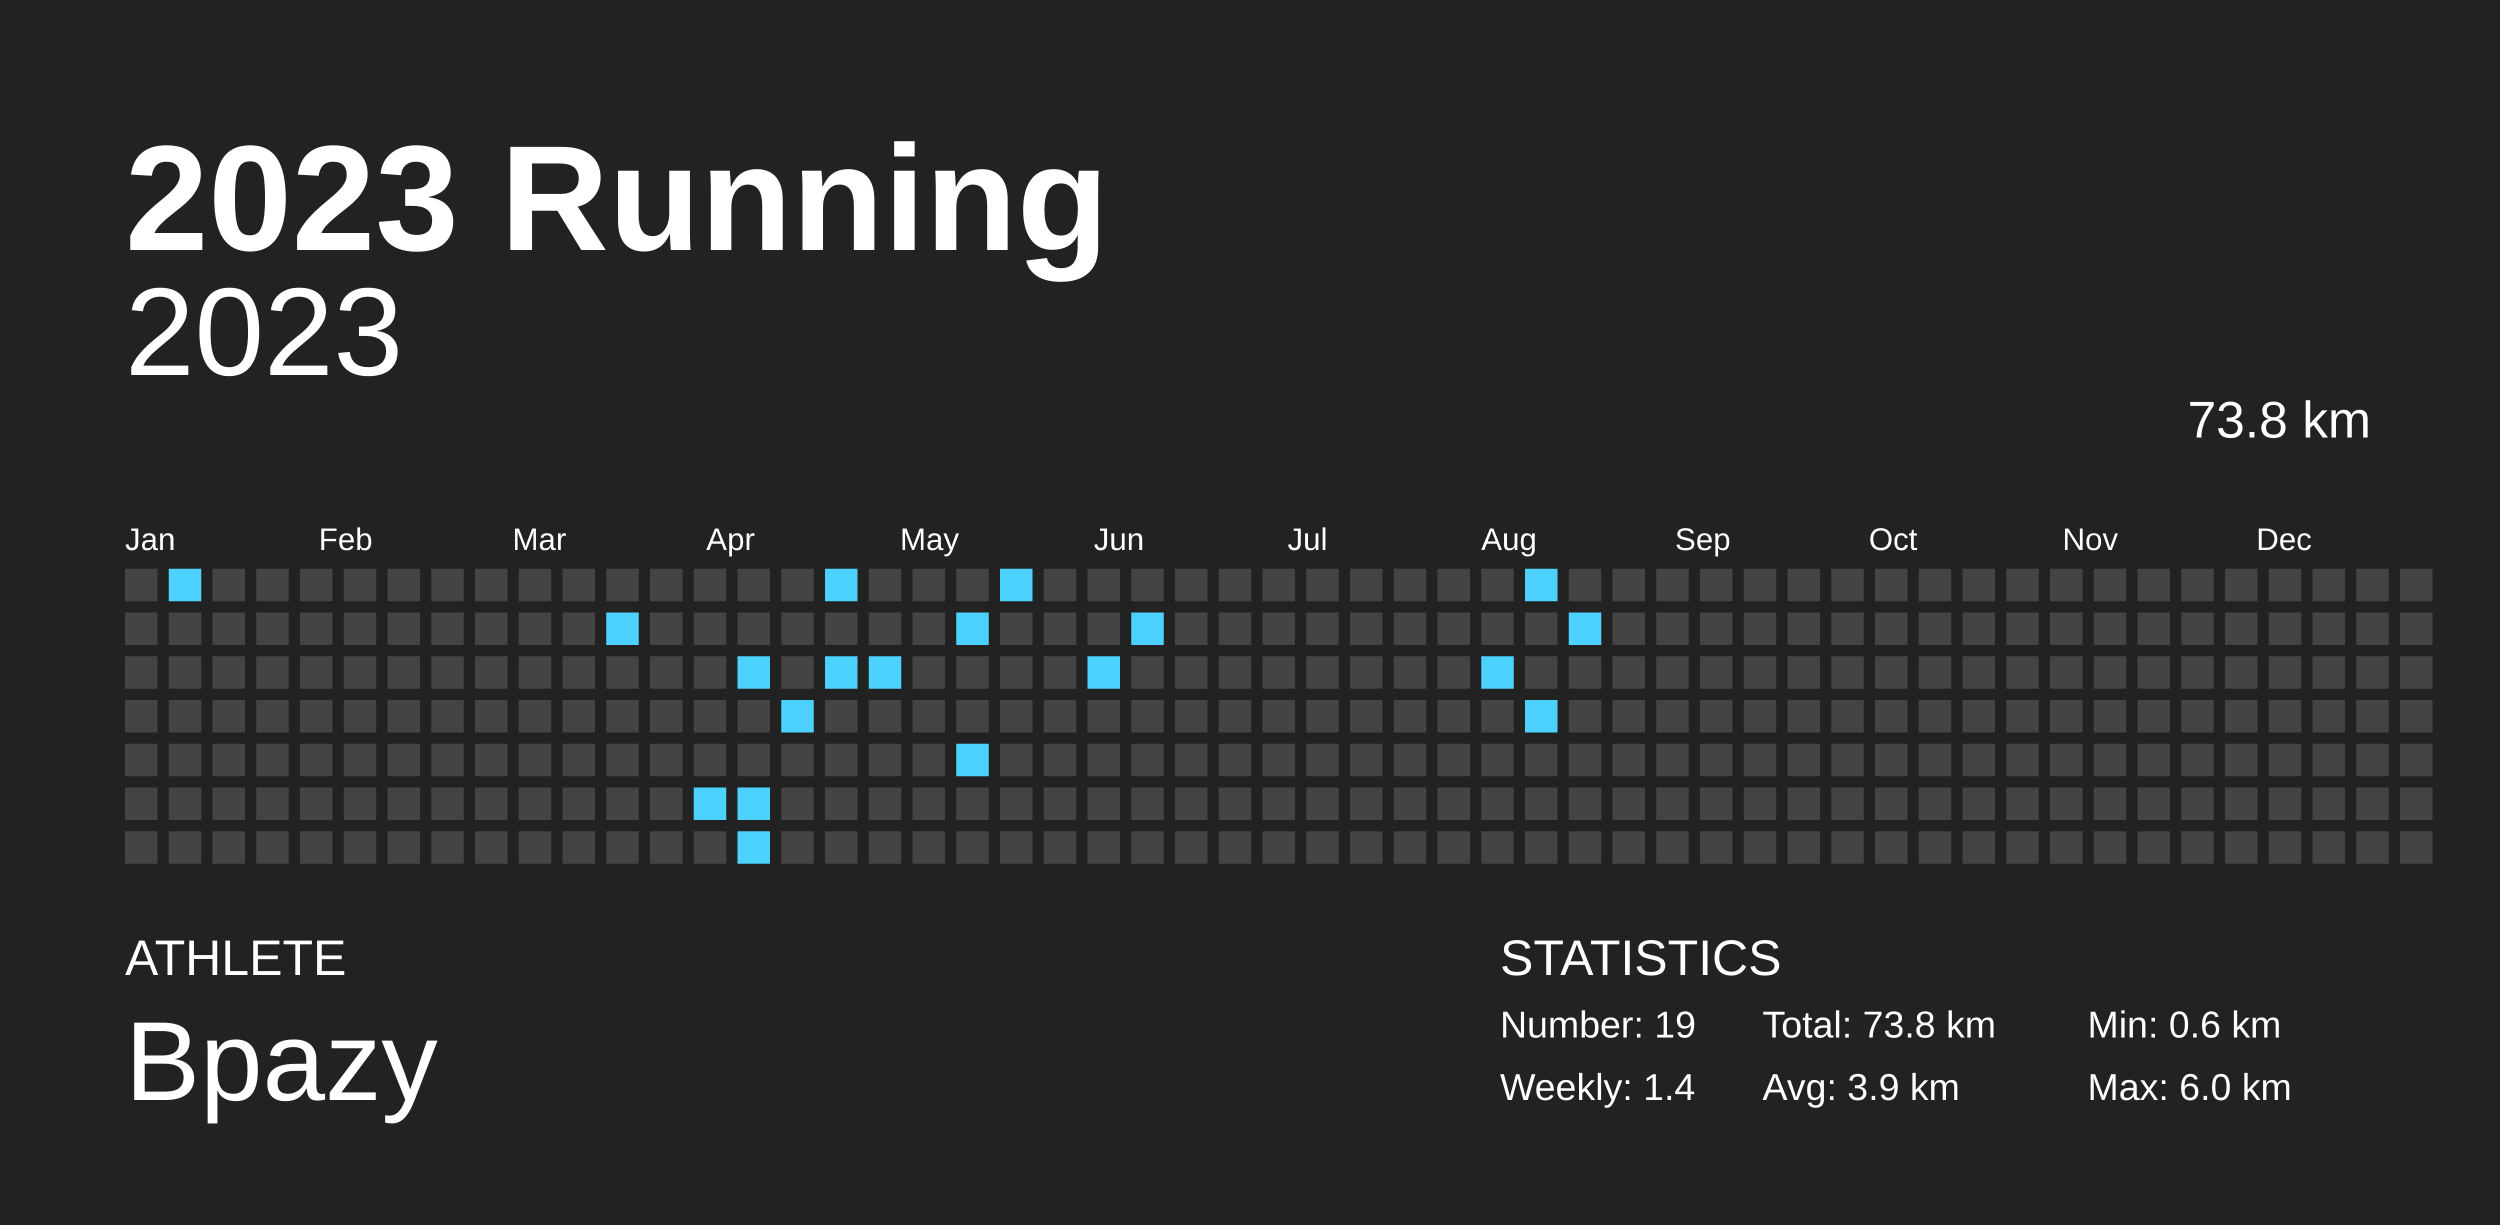
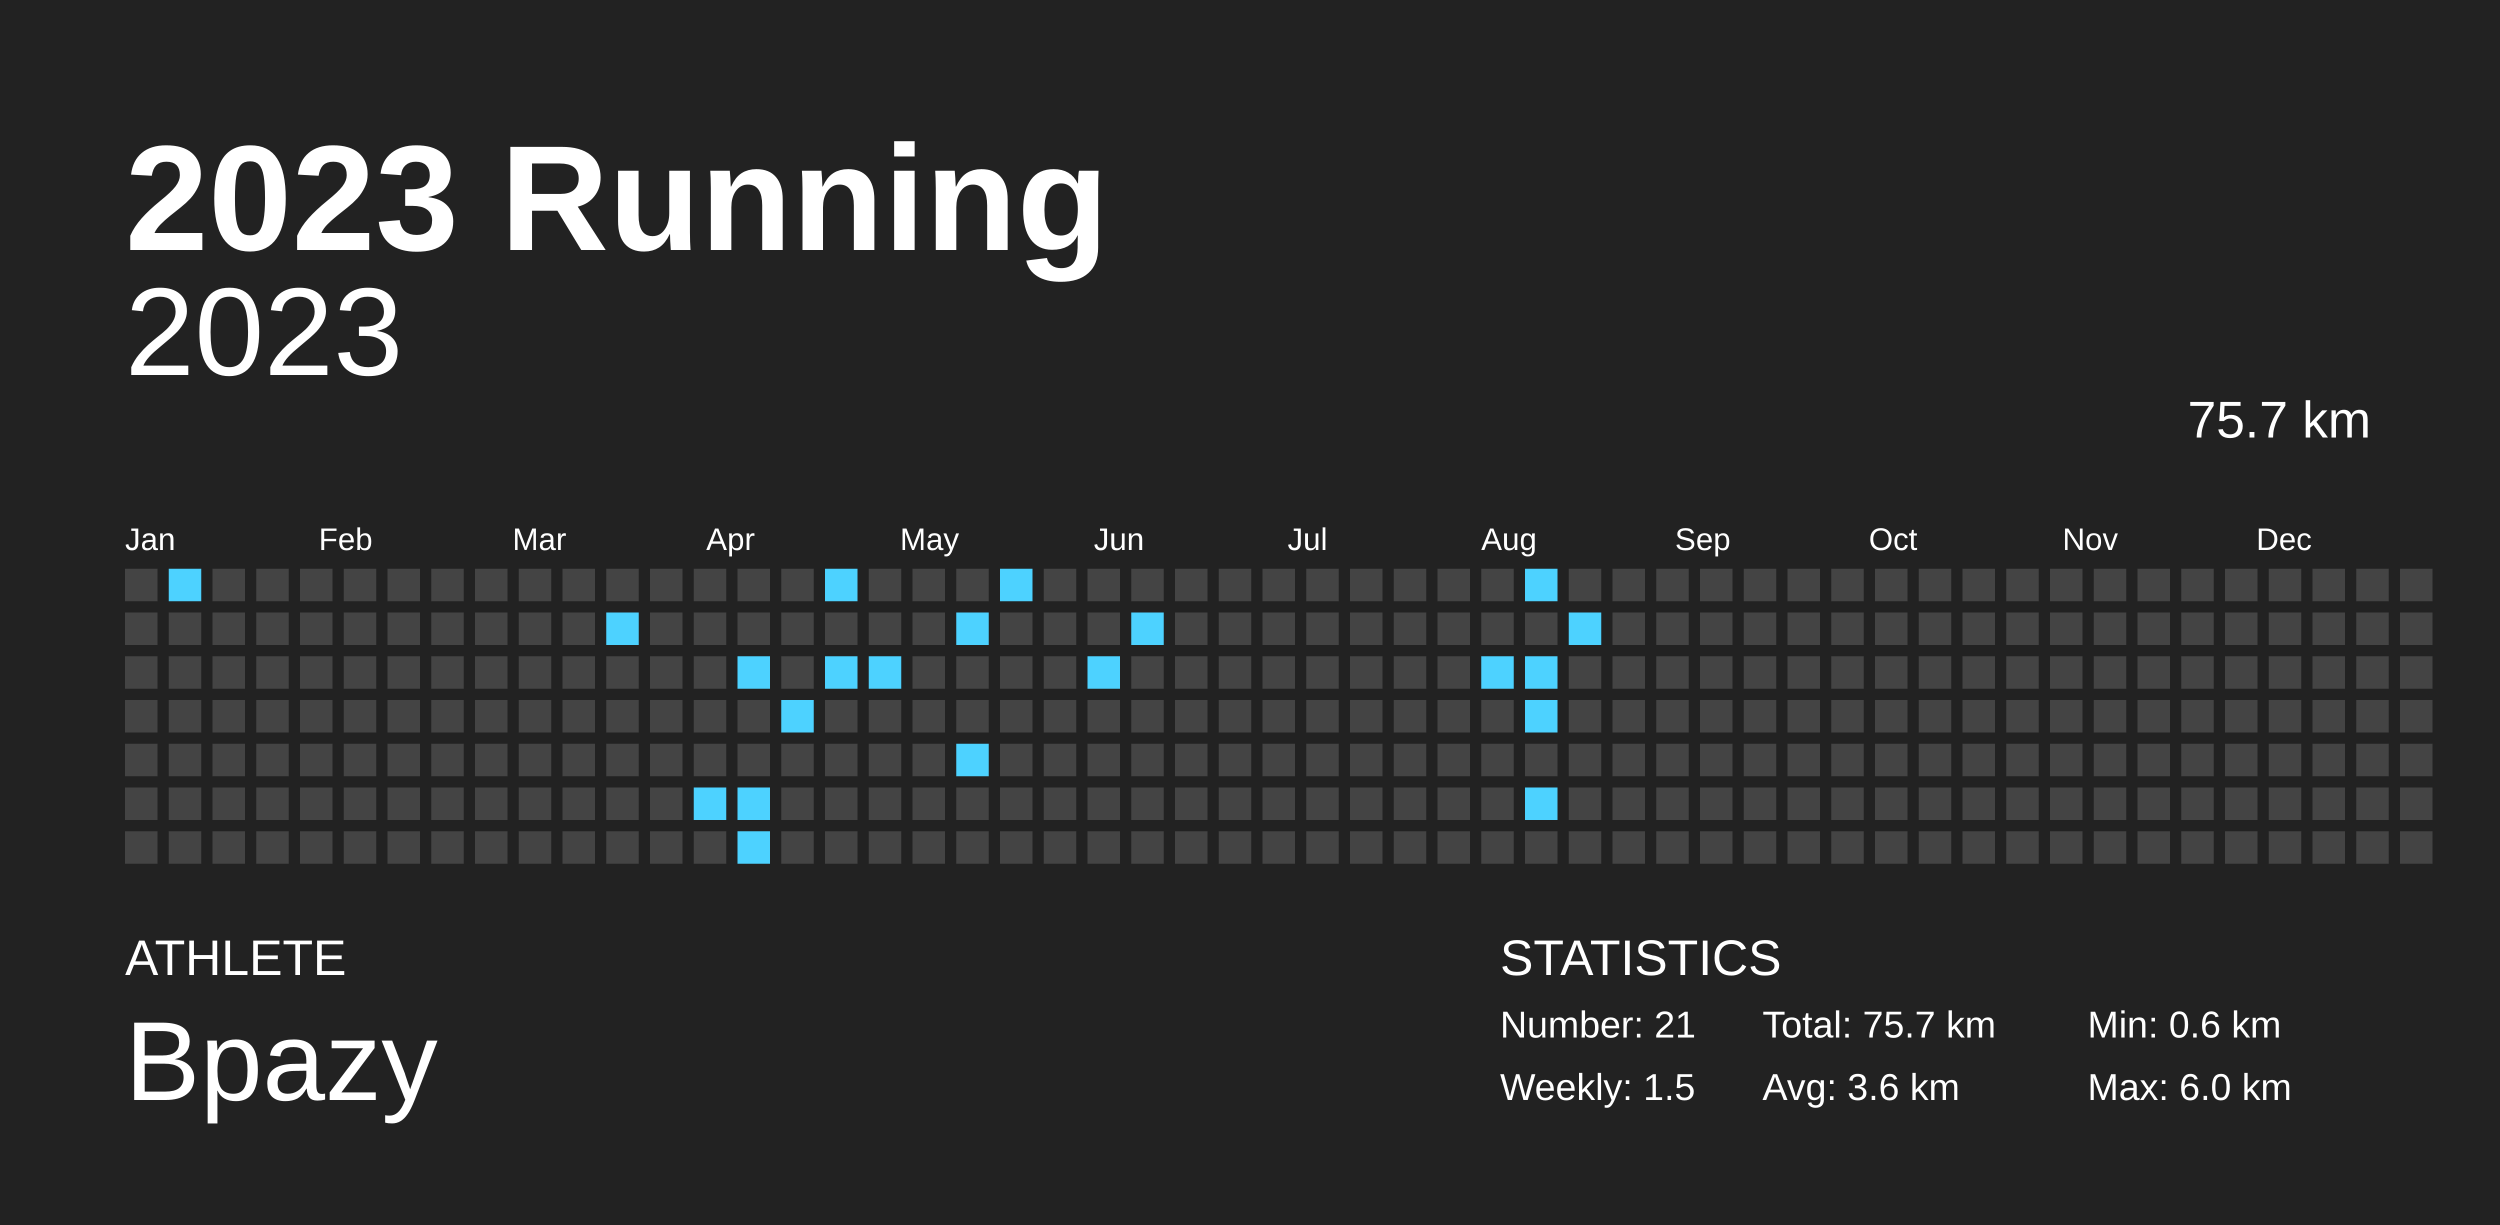
<svg xmlns="http://www.w3.org/2000/svg" baseProfile="full" height="98mm" version="1.1" viewBox="0,0,200,98" width="200mm">
  <defs />
  <rect fill="#222222" height="98" width="200" x="0" y="0" />
  <text fill="#FFFFFF" style="font-size:12px; font-family:Arial; font-weight:bold;" x="10" y="20">2023 Running</text>
  <text fill="#FFFFFF" style="font-size:4px; font-family:Arial" x="10" y="78">ATHLETE</text>
  <text fill="#FFFFFF" style="font-size:9px; font-family:Arial" x="10" y="88">Bpazy</text>
  <text fill="#FFFFFF" style="font-size:4px; font-family:Arial" x="120" y="78">STATISTICS</text>
-   <text fill="#FFFFFF" style="font-size:3px; font-family:Arial" x="120" y="83">Number: 19</text>
-   <text fill="#FFFFFF" style="font-size:3px; font-family:Arial" x="120" y="88">Weekly: 1.4</text>
-   <text fill="#FFFFFF" style="font-size:3px; font-family:Arial" x="141" y="83">Total: 73.8 km</text>
-   <text fill="#FFFFFF" style="font-size:3px; font-family:Arial" x="141" y="88">Avg: 3.9 km</text>
+   <text fill="#FFFFFF" style="font-size:3px; font-family:Arial" x="120" y="83">Number: 21</text>
+   <text fill="#FFFFFF" style="font-size:3px; font-family:Arial" x="120" y="88">Weekly: 1.5</text>
+   <text fill="#FFFFFF" style="font-size:3px; font-family:Arial" x="141" y="83">Total: 75.7 km</text>
+   <text fill="#FFFFFF" style="font-size:3px; font-family:Arial" x="141" y="88">Avg: 3.6 km</text>
  <text fill="#FFFFFF" style="font-size:3px; font-family:Arial" x="167" y="83">Min: 0.6 km</text>
  <text fill="#FFFFFF" style="font-size:3px; font-family:Arial" x="167" y="88">Max: 6.0 km</text>
  <text alignment-baseline="hanging" fill="#FFFFFF" style="font-size:10.0px; font-family:Arial;" x="10" y="30">2023</text>
-   <text alignment-baseline="hanging" fill="#FFFFFF" style="font-size:4.125px; font-family:Arial;" x="175" y="35">73.8 km</text>
+   <text alignment-baseline="hanging" fill="#FFFFFF" style="font-size:4.125px; font-family:Arial;" x="175" y="35">75.7 km</text>
  <text fill="#FFFFFF" style="font-size:2.5px; font-family:Arial" x="10.0" y="44">Jan</text>
  <text fill="#FFFFFF" style="font-size:2.5px; font-family:Arial" x="25.5" y="44">Feb</text>
  <text fill="#FFFFFF" style="font-size:2.5px; font-family:Arial" x="41.0" y="44">Mar</text>
  <text fill="#FFFFFF" style="font-size:2.5px; font-family:Arial" x="56.5" y="44">Apr</text>
  <text fill="#FFFFFF" style="font-size:2.5px; font-family:Arial" x="72.0" y="44">May</text>
  <text fill="#FFFFFF" style="font-size:2.5px; font-family:Arial" x="87.5" y="44">Jun</text>
  <text fill="#FFFFFF" style="font-size:2.5px; font-family:Arial" x="103.0" y="44">Jul</text>
  <text fill="#FFFFFF" style="font-size:2.5px; font-family:Arial" x="118.5" y="44">Aug</text>
  <text fill="#FFFFFF" style="font-size:2.5px; font-family:Arial" x="134.0" y="44">Sep</text>
  <text fill="#FFFFFF" style="font-size:2.5px; font-family:Arial" x="149.5" y="44">Oct</text>
  <text fill="#FFFFFF" style="font-size:2.5px; font-family:Arial" x="165.0" y="44">Nov</text>
  <text fill="#FFFFFF" style="font-size:2.5px; font-family:Arial" x="180.5" y="44">Dec</text>
  <rect fill="#444444" height="2.6" width="2.6" x="10.0" y="45.5" />
  <rect fill="#444444" height="2.6" width="2.6" x="10.0" y="49.0" />
  <rect fill="#444444" height="2.6" width="2.6" x="10.0" y="52.5" />
  <rect fill="#444444" height="2.6" width="2.6" x="10.0" y="56.0" />
  <rect fill="#444444" height="2.6" width="2.6" x="10.0" y="59.5" />
  <rect fill="#444444" height="2.6" width="2.6" x="10.0" y="63.0" />
  <rect fill="#444444" height="2.6" width="2.6" x="10.0" y="66.5" />
  <rect fill="#4dd2ff" height="2.6" width="2.6" x="13.5" y="45.5" />
  <rect fill="#444444" height="2.6" width="2.6" x="13.5" y="49.0" />
  <rect fill="#444444" height="2.6" width="2.6" x="13.5" y="52.5" />
  <rect fill="#444444" height="2.6" width="2.6" x="13.5" y="56.0" />
  <rect fill="#444444" height="2.6" width="2.6" x="13.5" y="59.5" />
  <rect fill="#444444" height="2.6" width="2.6" x="13.5" y="63.0" />
  <rect fill="#444444" height="2.6" width="2.6" x="13.5" y="66.5" />
  <rect fill="#444444" height="2.6" width="2.6" x="17.0" y="45.5" />
  <rect fill="#444444" height="2.6" width="2.6" x="17.0" y="49.0" />
  <rect fill="#444444" height="2.6" width="2.6" x="17.0" y="52.5" />
  <rect fill="#444444" height="2.6" width="2.6" x="17.0" y="56.0" />
  <rect fill="#444444" height="2.6" width="2.6" x="17.0" y="59.5" />
  <rect fill="#444444" height="2.6" width="2.6" x="17.0" y="63.0" />
  <rect fill="#444444" height="2.6" width="2.6" x="17.0" y="66.5" />
  <rect fill="#444444" height="2.6" width="2.6" x="20.5" y="45.5" />
  <rect fill="#444444" height="2.6" width="2.6" x="20.5" y="49.0" />
  <rect fill="#444444" height="2.6" width="2.6" x="20.5" y="52.5" />
  <rect fill="#444444" height="2.6" width="2.6" x="20.5" y="56.0" />
  <rect fill="#444444" height="2.6" width="2.6" x="20.5" y="59.5" />
  <rect fill="#444444" height="2.6" width="2.6" x="20.5" y="63.0" />
  <rect fill="#444444" height="2.6" width="2.6" x="20.5" y="66.5" />
  <rect fill="#444444" height="2.6" width="2.6" x="24.0" y="45.5" />
  <rect fill="#444444" height="2.6" width="2.6" x="24.0" y="49.0" />
  <rect fill="#444444" height="2.6" width="2.6" x="24.0" y="52.5" />
  <rect fill="#444444" height="2.6" width="2.6" x="24.0" y="56.0" />
  <rect fill="#444444" height="2.6" width="2.6" x="24.0" y="59.5" />
  <rect fill="#444444" height="2.6" width="2.6" x="24.0" y="63.0" />
  <rect fill="#444444" height="2.6" width="2.6" x="24.0" y="66.5" />
  <rect fill="#444444" height="2.6" width="2.6" x="27.5" y="45.5" />
  <rect fill="#444444" height="2.6" width="2.6" x="27.5" y="49.0" />
  <rect fill="#444444" height="2.6" width="2.6" x="27.5" y="52.5" />
  <rect fill="#444444" height="2.6" width="2.6" x="27.5" y="56.0" />
  <rect fill="#444444" height="2.6" width="2.6" x="27.5" y="59.5" />
  <rect fill="#444444" height="2.6" width="2.6" x="27.5" y="63.0" />
  <rect fill="#444444" height="2.6" width="2.6" x="27.5" y="66.5" />
  <rect fill="#444444" height="2.6" width="2.6" x="31.0" y="45.5" />
  <rect fill="#444444" height="2.6" width="2.6" x="31.0" y="49.0" />
  <rect fill="#444444" height="2.6" width="2.6" x="31.0" y="52.5" />
  <rect fill="#444444" height="2.6" width="2.6" x="31.0" y="56.0" />
  <rect fill="#444444" height="2.6" width="2.6" x="31.0" y="59.5" />
  <rect fill="#444444" height="2.6" width="2.6" x="31.0" y="63.0" />
  <rect fill="#444444" height="2.6" width="2.6" x="31.0" y="66.5" />
  <rect fill="#444444" height="2.6" width="2.6" x="34.5" y="45.5" />
  <rect fill="#444444" height="2.6" width="2.6" x="34.5" y="49.0" />
  <rect fill="#444444" height="2.6" width="2.6" x="34.5" y="52.5" />
  <rect fill="#444444" height="2.6" width="2.6" x="34.5" y="56.0" />
  <rect fill="#444444" height="2.6" width="2.6" x="34.5" y="59.5" />
  <rect fill="#444444" height="2.6" width="2.6" x="34.5" y="63.0" />
  <rect fill="#444444" height="2.6" width="2.6" x="34.5" y="66.5" />
  <rect fill="#444444" height="2.6" width="2.6" x="38.0" y="45.5" />
  <rect fill="#444444" height="2.6" width="2.6" x="38.0" y="49.0" />
  <rect fill="#444444" height="2.6" width="2.6" x="38.0" y="52.5" />
  <rect fill="#444444" height="2.6" width="2.6" x="38.0" y="56.0" />
  <rect fill="#444444" height="2.6" width="2.6" x="38.0" y="59.5" />
  <rect fill="#444444" height="2.6" width="2.6" x="38.0" y="63.0" />
  <rect fill="#444444" height="2.6" width="2.6" x="38.0" y="66.5" />
  <rect fill="#444444" height="2.6" width="2.6" x="41.5" y="45.5" />
  <rect fill="#444444" height="2.6" width="2.6" x="41.5" y="49.0" />
  <rect fill="#444444" height="2.6" width="2.6" x="41.5" y="52.5" />
  <rect fill="#444444" height="2.6" width="2.6" x="41.5" y="56.0" />
  <rect fill="#444444" height="2.6" width="2.6" x="41.5" y="59.5" />
  <rect fill="#444444" height="2.6" width="2.6" x="41.5" y="63.0" />
  <rect fill="#444444" height="2.6" width="2.6" x="41.5" y="66.5" />
  <rect fill="#444444" height="2.6" width="2.6" x="45.0" y="45.5" />
  <rect fill="#444444" height="2.6" width="2.6" x="45.0" y="49.0" />
  <rect fill="#444444" height="2.6" width="2.6" x="45.0" y="52.5" />
  <rect fill="#444444" height="2.6" width="2.6" x="45.0" y="56.0" />
  <rect fill="#444444" height="2.6" width="2.6" x="45.0" y="59.5" />
  <rect fill="#444444" height="2.6" width="2.6" x="45.0" y="63.0" />
  <rect fill="#444444" height="2.6" width="2.6" x="45.0" y="66.5" />
  <rect fill="#444444" height="2.6" width="2.6" x="48.5" y="45.5" />
  <rect fill="#4dd2ff" height="2.6" width="2.6" x="48.5" y="49.0" />
  <rect fill="#444444" height="2.6" width="2.6" x="48.5" y="52.5" />
  <rect fill="#444444" height="2.6" width="2.6" x="48.5" y="56.0" />
  <rect fill="#444444" height="2.6" width="2.6" x="48.5" y="59.5" />
  <rect fill="#444444" height="2.6" width="2.6" x="48.5" y="63.0" />
  <rect fill="#444444" height="2.6" width="2.6" x="48.5" y="66.5" />
  <rect fill="#444444" height="2.6" width="2.6" x="52.0" y="45.5" />
  <rect fill="#444444" height="2.6" width="2.6" x="52.0" y="49.0" />
  <rect fill="#444444" height="2.6" width="2.6" x="52.0" y="52.5" />
  <rect fill="#444444" height="2.6" width="2.6" x="52.0" y="56.0" />
  <rect fill="#444444" height="2.6" width="2.6" x="52.0" y="59.5" />
  <rect fill="#444444" height="2.6" width="2.6" x="52.0" y="63.0" />
  <rect fill="#444444" height="2.6" width="2.6" x="52.0" y="66.5" />
  <rect fill="#444444" height="2.6" width="2.6" x="55.5" y="45.5" />
  <rect fill="#444444" height="2.6" width="2.6" x="55.5" y="49.0" />
  <rect fill="#444444" height="2.6" width="2.6" x="55.5" y="52.5" />
  <rect fill="#444444" height="2.6" width="2.6" x="55.5" y="56.0" />
  <rect fill="#444444" height="2.6" width="2.6" x="55.5" y="59.5" />
  <rect fill="#4dd2ff" height="2.6" width="2.6" x="55.5" y="63.0" />
  <rect fill="#444444" height="2.6" width="2.6" x="55.5" y="66.5" />
  <rect fill="#444444" height="2.6" width="2.6" x="59.0" y="45.5" />
  <rect fill="#444444" height="2.6" width="2.6" x="59.0" y="49.0" />
  <rect fill="#4dd2ff" height="2.6" width="2.6" x="59.0" y="52.5" />
  <rect fill="#444444" height="2.6" width="2.6" x="59.0" y="56.0" />
  <rect fill="#444444" height="2.6" width="2.6" x="59.0" y="59.5" />
  <rect fill="#4dd2ff" height="2.6" width="2.6" x="59.0" y="63.0" />
  <rect fill="#4dd2ff" height="2.6" width="2.6" x="59.0" y="66.5" />
  <rect fill="#444444" height="2.6" width="2.6" x="62.5" y="45.5" />
  <rect fill="#444444" height="2.6" width="2.6" x="62.5" y="49.0" />
  <rect fill="#444444" height="2.6" width="2.6" x="62.5" y="52.5" />
  <rect fill="#4dd2ff" height="2.6" width="2.6" x="62.5" y="56.0" />
  <rect fill="#444444" height="2.6" width="2.6" x="62.5" y="59.5" />
  <rect fill="#444444" height="2.6" width="2.6" x="62.5" y="63.0" />
  <rect fill="#444444" height="2.6" width="2.6" x="62.5" y="66.5" />
  <rect fill="#4dd2ff" height="2.6" width="2.6" x="66.0" y="45.5" />
  <rect fill="#444444" height="2.6" width="2.6" x="66.0" y="49.0" />
  <rect fill="#4dd2ff" height="2.6" width="2.6" x="66.0" y="52.5" />
  <rect fill="#444444" height="2.6" width="2.6" x="66.0" y="56.0" />
  <rect fill="#444444" height="2.6" width="2.6" x="66.0" y="59.5" />
  <rect fill="#444444" height="2.6" width="2.6" x="66.0" y="63.0" />
  <rect fill="#444444" height="2.6" width="2.6" x="66.0" y="66.5" />
  <rect fill="#444444" height="2.6" width="2.6" x="69.5" y="45.5" />
  <rect fill="#444444" height="2.6" width="2.6" x="69.5" y="49.0" />
  <rect fill="#4dd2ff" height="2.6" width="2.6" x="69.5" y="52.5" />
  <rect fill="#444444" height="2.6" width="2.6" x="69.5" y="56.0" />
  <rect fill="#444444" height="2.6" width="2.6" x="69.5" y="59.5" />
  <rect fill="#444444" height="2.6" width="2.6" x="69.5" y="63.0" />
  <rect fill="#444444" height="2.6" width="2.6" x="69.5" y="66.5" />
  <rect fill="#444444" height="2.6" width="2.6" x="73.0" y="45.5" />
  <rect fill="#444444" height="2.6" width="2.6" x="73.0" y="49.0" />
  <rect fill="#444444" height="2.6" width="2.6" x="73.0" y="52.5" />
  <rect fill="#444444" height="2.6" width="2.6" x="73.0" y="56.0" />
  <rect fill="#444444" height="2.6" width="2.6" x="73.0" y="59.5" />
  <rect fill="#444444" height="2.6" width="2.6" x="73.0" y="63.0" />
  <rect fill="#444444" height="2.6" width="2.6" x="73.0" y="66.5" />
  <rect fill="#444444" height="2.6" width="2.6" x="76.5" y="45.5" />
  <rect fill="#4dd2ff" height="2.6" width="2.6" x="76.5" y="49.0" />
  <rect fill="#444444" height="2.6" width="2.6" x="76.5" y="52.5" />
  <rect fill="#444444" height="2.6" width="2.6" x="76.5" y="56.0" />
  <rect fill="#4dd2ff" height="2.6" width="2.6" x="76.5" y="59.5" />
  <rect fill="#444444" height="2.6" width="2.6" x="76.5" y="63.0" />
  <rect fill="#444444" height="2.6" width="2.6" x="76.5" y="66.5" />
  <rect fill="#4dd2ff" height="2.6" width="2.6" x="80.0" y="45.5" />
  <rect fill="#444444" height="2.6" width="2.6" x="80.0" y="49.0" />
  <rect fill="#444444" height="2.6" width="2.6" x="80.0" y="52.5" />
  <rect fill="#444444" height="2.6" width="2.6" x="80.0" y="56.0" />
  <rect fill="#444444" height="2.6" width="2.6" x="80.0" y="59.5" />
  <rect fill="#444444" height="2.6" width="2.6" x="80.0" y="63.0" />
  <rect fill="#444444" height="2.6" width="2.6" x="80.0" y="66.5" />
  <rect fill="#444444" height="2.6" width="2.6" x="83.5" y="45.5" />
  <rect fill="#444444" height="2.6" width="2.6" x="83.5" y="49.0" />
  <rect fill="#444444" height="2.6" width="2.6" x="83.5" y="52.5" />
  <rect fill="#444444" height="2.6" width="2.6" x="83.5" y="56.0" />
  <rect fill="#444444" height="2.6" width="2.6" x="83.5" y="59.5" />
  <rect fill="#444444" height="2.6" width="2.6" x="83.5" y="63.0" />
  <rect fill="#444444" height="2.6" width="2.6" x="83.5" y="66.5" />
  <rect fill="#444444" height="2.6" width="2.6" x="87.0" y="45.5" />
  <rect fill="#444444" height="2.6" width="2.6" x="87.0" y="49.0" />
  <rect fill="#4dd2ff" height="2.6" width="2.6" x="87.0" y="52.5" />
  <rect fill="#444444" height="2.6" width="2.6" x="87.0" y="56.0" />
  <rect fill="#444444" height="2.6" width="2.6" x="87.0" y="59.5" />
  <rect fill="#444444" height="2.6" width="2.6" x="87.0" y="63.0" />
  <rect fill="#444444" height="2.6" width="2.6" x="87.0" y="66.5" />
  <rect fill="#444444" height="2.6" width="2.6" x="90.5" y="45.5" />
  <rect fill="#4dd2ff" height="2.6" width="2.6" x="90.5" y="49.0" />
  <rect fill="#444444" height="2.6" width="2.6" x="90.5" y="52.5" />
  <rect fill="#444444" height="2.6" width="2.6" x="90.5" y="56.0" />
  <rect fill="#444444" height="2.6" width="2.6" x="90.5" y="59.5" />
  <rect fill="#444444" height="2.6" width="2.6" x="90.5" y="63.0" />
  <rect fill="#444444" height="2.6" width="2.6" x="90.5" y="66.5" />
  <rect fill="#444444" height="2.6" width="2.6" x="94.0" y="45.5" />
  <rect fill="#444444" height="2.6" width="2.6" x="94.0" y="49.0" />
  <rect fill="#444444" height="2.6" width="2.6" x="94.0" y="52.5" />
  <rect fill="#444444" height="2.6" width="2.6" x="94.0" y="56.0" />
  <rect fill="#444444" height="2.6" width="2.6" x="94.0" y="59.5" />
  <rect fill="#444444" height="2.6" width="2.6" x="94.0" y="63.0" />
  <rect fill="#444444" height="2.6" width="2.6" x="94.0" y="66.5" />
  <rect fill="#444444" height="2.6" width="2.6" x="97.5" y="45.5" />
  <rect fill="#444444" height="2.6" width="2.6" x="97.5" y="49.0" />
  <rect fill="#444444" height="2.6" width="2.6" x="97.5" y="52.5" />
  <rect fill="#444444" height="2.6" width="2.6" x="97.5" y="56.0" />
  <rect fill="#444444" height="2.6" width="2.6" x="97.5" y="59.5" />
  <rect fill="#444444" height="2.6" width="2.6" x="97.5" y="63.0" />
  <rect fill="#444444" height="2.6" width="2.6" x="97.5" y="66.5" />
  <rect fill="#444444" height="2.6" width="2.6" x="101.0" y="45.5" />
  <rect fill="#444444" height="2.6" width="2.6" x="101.0" y="49.0" />
  <rect fill="#444444" height="2.6" width="2.6" x="101.0" y="52.5" />
  <rect fill="#444444" height="2.6" width="2.6" x="101.0" y="56.0" />
  <rect fill="#444444" height="2.6" width="2.6" x="101.0" y="59.5" />
  <rect fill="#444444" height="2.6" width="2.6" x="101.0" y="63.0" />
  <rect fill="#444444" height="2.6" width="2.6" x="101.0" y="66.5" />
  <rect fill="#444444" height="2.6" width="2.6" x="104.5" y="45.5" />
  <rect fill="#444444" height="2.6" width="2.6" x="104.5" y="49.0" />
  <rect fill="#444444" height="2.6" width="2.6" x="104.5" y="52.5" />
  <rect fill="#444444" height="2.6" width="2.6" x="104.5" y="56.0" />
  <rect fill="#444444" height="2.6" width="2.6" x="104.5" y="59.5" />
  <rect fill="#444444" height="2.6" width="2.6" x="104.5" y="63.0" />
  <rect fill="#444444" height="2.6" width="2.6" x="104.5" y="66.5" />
  <rect fill="#444444" height="2.6" width="2.6" x="108.0" y="45.5" />
  <rect fill="#444444" height="2.6" width="2.6" x="108.0" y="49.0" />
  <rect fill="#444444" height="2.6" width="2.6" x="108.0" y="52.5" />
  <rect fill="#444444" height="2.6" width="2.6" x="108.0" y="56.0" />
  <rect fill="#444444" height="2.6" width="2.6" x="108.0" y="59.5" />
  <rect fill="#444444" height="2.6" width="2.6" x="108.0" y="63.0" />
  <rect fill="#444444" height="2.6" width="2.6" x="108.0" y="66.5" />
  <rect fill="#444444" height="2.6" width="2.6" x="111.5" y="45.5" />
  <rect fill="#444444" height="2.6" width="2.6" x="111.5" y="49.0" />
  <rect fill="#444444" height="2.6" width="2.6" x="111.5" y="52.5" />
  <rect fill="#444444" height="2.6" width="2.6" x="111.5" y="56.0" />
  <rect fill="#444444" height="2.6" width="2.6" x="111.5" y="59.5" />
  <rect fill="#444444" height="2.6" width="2.6" x="111.5" y="63.0" />
  <rect fill="#444444" height="2.6" width="2.6" x="111.5" y="66.5" />
  <rect fill="#444444" height="2.6" width="2.6" x="115.0" y="45.5" />
  <rect fill="#444444" height="2.6" width="2.6" x="115.0" y="49.0" />
  <rect fill="#444444" height="2.6" width="2.6" x="115.0" y="52.5" />
  <rect fill="#444444" height="2.6" width="2.6" x="115.0" y="56.0" />
  <rect fill="#444444" height="2.6" width="2.6" x="115.0" y="59.5" />
  <rect fill="#444444" height="2.6" width="2.6" x="115.0" y="63.0" />
  <rect fill="#444444" height="2.6" width="2.6" x="115.0" y="66.5" />
  <rect fill="#444444" height="2.6" width="2.6" x="118.5" y="45.5" />
  <rect fill="#444444" height="2.6" width="2.6" x="118.5" y="49.0" />
  <rect fill="#4dd2ff" height="2.6" width="2.6" x="118.5" y="52.5" />
  <rect fill="#444444" height="2.6" width="2.6" x="118.5" y="56.0" />
  <rect fill="#444444" height="2.6" width="2.6" x="118.5" y="59.5" />
  <rect fill="#444444" height="2.6" width="2.6" x="118.5" y="63.0" />
  <rect fill="#444444" height="2.6" width="2.6" x="118.5" y="66.5" />
  <rect fill="#4dd2ff" height="2.6" width="2.6" x="122.0" y="45.5" />
  <rect fill="#444444" height="2.6" width="2.6" x="122.0" y="49.0" />
-   <rect fill="#444444" height="2.6" width="2.6" x="122.0" y="52.5" />
+   <rect fill="#4dd2ff" height="2.6" width="2.6" x="122.0" y="52.5" />
  <rect fill="#4dd2ff" height="2.6" width="2.6" x="122.0" y="56.0" />
  <rect fill="#444444" height="2.6" width="2.6" x="122.0" y="59.5" />
-   <rect fill="#444444" height="2.6" width="2.6" x="122.0" y="63.0" />
+   <rect fill="#4dd2ff" height="2.6" width="2.6" x="122.0" y="63.0" />
  <rect fill="#444444" height="2.6" width="2.6" x="122.0" y="66.5" />
  <rect fill="#444444" height="2.6" width="2.6" x="125.5" y="45.5" />
  <rect fill="#4dd2ff" height="2.6" width="2.6" x="125.5" y="49.0" />
  <rect fill="#444444" height="2.6" width="2.6" x="125.5" y="52.5" />
  <rect fill="#444444" height="2.6" width="2.6" x="125.5" y="56.0" />
  <rect fill="#444444" height="2.6" width="2.6" x="125.5" y="59.5" />
  <rect fill="#444444" height="2.6" width="2.6" x="125.5" y="63.0" />
  <rect fill="#444444" height="2.6" width="2.6" x="125.5" y="66.5" />
  <rect fill="#444444" height="2.6" width="2.6" x="129.0" y="45.5" />
  <rect fill="#444444" height="2.6" width="2.6" x="129.0" y="49.0" />
  <rect fill="#444444" height="2.6" width="2.6" x="129.0" y="52.5" />
  <rect fill="#444444" height="2.6" width="2.6" x="129.0" y="56.0" />
  <rect fill="#444444" height="2.6" width="2.6" x="129.0" y="59.5" />
  <rect fill="#444444" height="2.6" width="2.6" x="129.0" y="63.0" />
  <rect fill="#444444" height="2.6" width="2.6" x="129.0" y="66.5" />
  <rect fill="#444444" height="2.6" width="2.6" x="132.5" y="45.5" />
  <rect fill="#444444" height="2.6" width="2.6" x="132.5" y="49.0" />
  <rect fill="#444444" height="2.6" width="2.6" x="132.5" y="52.5" />
  <rect fill="#444444" height="2.6" width="2.6" x="132.5" y="56.0" />
  <rect fill="#444444" height="2.6" width="2.6" x="132.5" y="59.5" />
  <rect fill="#444444" height="2.6" width="2.6" x="132.5" y="63.0" />
  <rect fill="#444444" height="2.6" width="2.6" x="132.5" y="66.5" />
  <rect fill="#444444" height="2.6" width="2.6" x="136.0" y="45.5" />
  <rect fill="#444444" height="2.6" width="2.6" x="136.0" y="49.0" />
  <rect fill="#444444" height="2.6" width="2.6" x="136.0" y="52.5" />
  <rect fill="#444444" height="2.6" width="2.6" x="136.0" y="56.0" />
  <rect fill="#444444" height="2.6" width="2.6" x="136.0" y="59.5" />
  <rect fill="#444444" height="2.6" width="2.6" x="136.0" y="63.0" />
  <rect fill="#444444" height="2.6" width="2.6" x="136.0" y="66.5" />
  <rect fill="#444444" height="2.6" width="2.6" x="139.5" y="45.5" />
  <rect fill="#444444" height="2.6" width="2.6" x="139.5" y="49.0" />
  <rect fill="#444444" height="2.6" width="2.6" x="139.5" y="52.5" />
  <rect fill="#444444" height="2.6" width="2.6" x="139.5" y="56.0" />
  <rect fill="#444444" height="2.6" width="2.6" x="139.5" y="59.5" />
  <rect fill="#444444" height="2.6" width="2.6" x="139.5" y="63.0" />
  <rect fill="#444444" height="2.6" width="2.6" x="139.5" y="66.5" />
  <rect fill="#444444" height="2.6" width="2.6" x="143.0" y="45.5" />
  <rect fill="#444444" height="2.6" width="2.6" x="143.0" y="49.0" />
  <rect fill="#444444" height="2.6" width="2.6" x="143.0" y="52.5" />
  <rect fill="#444444" height="2.6" width="2.6" x="143.0" y="56.0" />
  <rect fill="#444444" height="2.6" width="2.6" x="143.0" y="59.5" />
  <rect fill="#444444" height="2.6" width="2.6" x="143.0" y="63.0" />
  <rect fill="#444444" height="2.6" width="2.6" x="143.0" y="66.5" />
  <rect fill="#444444" height="2.6" width="2.6" x="146.5" y="45.5" />
  <rect fill="#444444" height="2.6" width="2.6" x="146.5" y="49.0" />
  <rect fill="#444444" height="2.6" width="2.6" x="146.5" y="52.5" />
  <rect fill="#444444" height="2.6" width="2.6" x="146.5" y="56.0" />
  <rect fill="#444444" height="2.6" width="2.6" x="146.5" y="59.5" />
  <rect fill="#444444" height="2.6" width="2.6" x="146.5" y="63.0" />
  <rect fill="#444444" height="2.6" width="2.6" x="146.5" y="66.5" />
  <rect fill="#444444" height="2.6" width="2.6" x="150.0" y="45.5" />
  <rect fill="#444444" height="2.6" width="2.6" x="150.0" y="49.0" />
  <rect fill="#444444" height="2.6" width="2.6" x="150.0" y="52.5" />
  <rect fill="#444444" height="2.6" width="2.6" x="150.0" y="56.0" />
  <rect fill="#444444" height="2.6" width="2.6" x="150.0" y="59.5" />
  <rect fill="#444444" height="2.6" width="2.6" x="150.0" y="63.0" />
  <rect fill="#444444" height="2.6" width="2.6" x="150.0" y="66.5" />
  <rect fill="#444444" height="2.6" width="2.6" x="153.5" y="45.5" />
  <rect fill="#444444" height="2.6" width="2.6" x="153.5" y="49.0" />
  <rect fill="#444444" height="2.6" width="2.6" x="153.5" y="52.5" />
  <rect fill="#444444" height="2.6" width="2.6" x="153.5" y="56.0" />
  <rect fill="#444444" height="2.6" width="2.6" x="153.5" y="59.5" />
  <rect fill="#444444" height="2.6" width="2.6" x="153.5" y="63.0" />
  <rect fill="#444444" height="2.6" width="2.6" x="153.5" y="66.5" />
  <rect fill="#444444" height="2.6" width="2.6" x="157.0" y="45.5" />
  <rect fill="#444444" height="2.6" width="2.6" x="157.0" y="49.0" />
  <rect fill="#444444" height="2.6" width="2.6" x="157.0" y="52.5" />
  <rect fill="#444444" height="2.6" width="2.6" x="157.0" y="56.0" />
  <rect fill="#444444" height="2.6" width="2.6" x="157.0" y="59.5" />
  <rect fill="#444444" height="2.6" width="2.6" x="157.0" y="63.0" />
  <rect fill="#444444" height="2.6" width="2.6" x="157.0" y="66.5" />
  <rect fill="#444444" height="2.6" width="2.6" x="160.5" y="45.5" />
  <rect fill="#444444" height="2.6" width="2.6" x="160.5" y="49.0" />
  <rect fill="#444444" height="2.6" width="2.6" x="160.5" y="52.5" />
  <rect fill="#444444" height="2.6" width="2.6" x="160.5" y="56.0" />
  <rect fill="#444444" height="2.6" width="2.6" x="160.5" y="59.5" />
  <rect fill="#444444" height="2.6" width="2.6" x="160.5" y="63.0" />
  <rect fill="#444444" height="2.6" width="2.6" x="160.5" y="66.5" />
  <rect fill="#444444" height="2.6" width="2.6" x="164.0" y="45.5" />
  <rect fill="#444444" height="2.6" width="2.6" x="164.0" y="49.0" />
  <rect fill="#444444" height="2.6" width="2.6" x="164.0" y="52.5" />
  <rect fill="#444444" height="2.6" width="2.6" x="164.0" y="56.0" />
  <rect fill="#444444" height="2.6" width="2.6" x="164.0" y="59.5" />
  <rect fill="#444444" height="2.6" width="2.6" x="164.0" y="63.0" />
  <rect fill="#444444" height="2.6" width="2.6" x="164.0" y="66.5" />
  <rect fill="#444444" height="2.6" width="2.6" x="167.5" y="45.5" />
  <rect fill="#444444" height="2.6" width="2.6" x="167.5" y="49.0" />
  <rect fill="#444444" height="2.6" width="2.6" x="167.5" y="52.5" />
  <rect fill="#444444" height="2.6" width="2.6" x="167.5" y="56.0" />
  <rect fill="#444444" height="2.6" width="2.6" x="167.5" y="59.5" />
  <rect fill="#444444" height="2.6" width="2.6" x="167.5" y="63.0" />
  <rect fill="#444444" height="2.6" width="2.6" x="167.5" y="66.5" />
  <rect fill="#444444" height="2.6" width="2.6" x="171.0" y="45.5" />
  <rect fill="#444444" height="2.6" width="2.6" x="171.0" y="49.0" />
  <rect fill="#444444" height="2.6" width="2.6" x="171.0" y="52.5" />
  <rect fill="#444444" height="2.6" width="2.6" x="171.0" y="56.0" />
  <rect fill="#444444" height="2.6" width="2.6" x="171.0" y="59.5" />
  <rect fill="#444444" height="2.6" width="2.6" x="171.0" y="63.0" />
  <rect fill="#444444" height="2.6" width="2.6" x="171.0" y="66.5" />
  <rect fill="#444444" height="2.6" width="2.6" x="174.5" y="45.5" />
  <rect fill="#444444" height="2.6" width="2.6" x="174.5" y="49.0" />
  <rect fill="#444444" height="2.6" width="2.6" x="174.5" y="52.5" />
  <rect fill="#444444" height="2.6" width="2.6" x="174.5" y="56.0" />
  <rect fill="#444444" height="2.6" width="2.6" x="174.5" y="59.5" />
  <rect fill="#444444" height="2.6" width="2.6" x="174.5" y="63.0" />
  <rect fill="#444444" height="2.6" width="2.6" x="174.5" y="66.5" />
  <rect fill="#444444" height="2.6" width="2.6" x="178.0" y="45.5" />
  <rect fill="#444444" height="2.6" width="2.6" x="178.0" y="49.0" />
  <rect fill="#444444" height="2.6" width="2.6" x="178.0" y="52.5" />
  <rect fill="#444444" height="2.6" width="2.6" x="178.0" y="56.0" />
  <rect fill="#444444" height="2.6" width="2.6" x="178.0" y="59.5" />
  <rect fill="#444444" height="2.6" width="2.6" x="178.0" y="63.0" />
  <rect fill="#444444" height="2.6" width="2.6" x="178.0" y="66.5" />
  <rect fill="#444444" height="2.6" width="2.6" x="181.5" y="45.5" />
  <rect fill="#444444" height="2.6" width="2.6" x="181.5" y="49.0" />
  <rect fill="#444444" height="2.6" width="2.6" x="181.5" y="52.5" />
  <rect fill="#444444" height="2.6" width="2.6" x="181.5" y="56.0" />
  <rect fill="#444444" height="2.6" width="2.6" x="181.5" y="59.5" />
  <rect fill="#444444" height="2.6" width="2.6" x="181.5" y="63.0" />
  <rect fill="#444444" height="2.6" width="2.6" x="181.5" y="66.5" />
  <rect fill="#444444" height="2.6" width="2.6" x="185.0" y="45.5" />
  <rect fill="#444444" height="2.6" width="2.6" x="185.0" y="49.0" />
  <rect fill="#444444" height="2.6" width="2.6" x="185.0" y="52.5" />
  <rect fill="#444444" height="2.6" width="2.6" x="185.0" y="56.0" />
  <rect fill="#444444" height="2.6" width="2.6" x="185.0" y="59.5" />
  <rect fill="#444444" height="2.6" width="2.6" x="185.0" y="63.0" />
  <rect fill="#444444" height="2.6" width="2.6" x="185.0" y="66.5" />
  <rect fill="#444444" height="2.6" width="2.6" x="188.5" y="45.5" />
  <rect fill="#444444" height="2.6" width="2.6" x="188.5" y="49.0" />
  <rect fill="#444444" height="2.6" width="2.6" x="188.5" y="52.5" />
  <rect fill="#444444" height="2.6" width="2.6" x="188.5" y="56.0" />
  <rect fill="#444444" height="2.6" width="2.6" x="188.5" y="59.5" />
  <rect fill="#444444" height="2.6" width="2.6" x="188.5" y="63.0" />
  <rect fill="#444444" height="2.6" width="2.6" x="188.5" y="66.5" />
  <rect fill="#444444" height="2.6" width="2.6" x="192.0" y="45.5" />
  <rect fill="#444444" height="2.6" width="2.6" x="192.0" y="49.0" />
  <rect fill="#444444" height="2.6" width="2.6" x="192.0" y="52.5" />
  <rect fill="#444444" height="2.6" width="2.6" x="192.0" y="56.0" />
  <rect fill="#444444" height="2.6" width="2.6" x="192.0" y="59.5" />
  <rect fill="#444444" height="2.6" width="2.6" x="192.0" y="63.0" />
  <rect fill="#444444" height="2.6" width="2.6" x="192.0" y="66.5" />
</svg>
